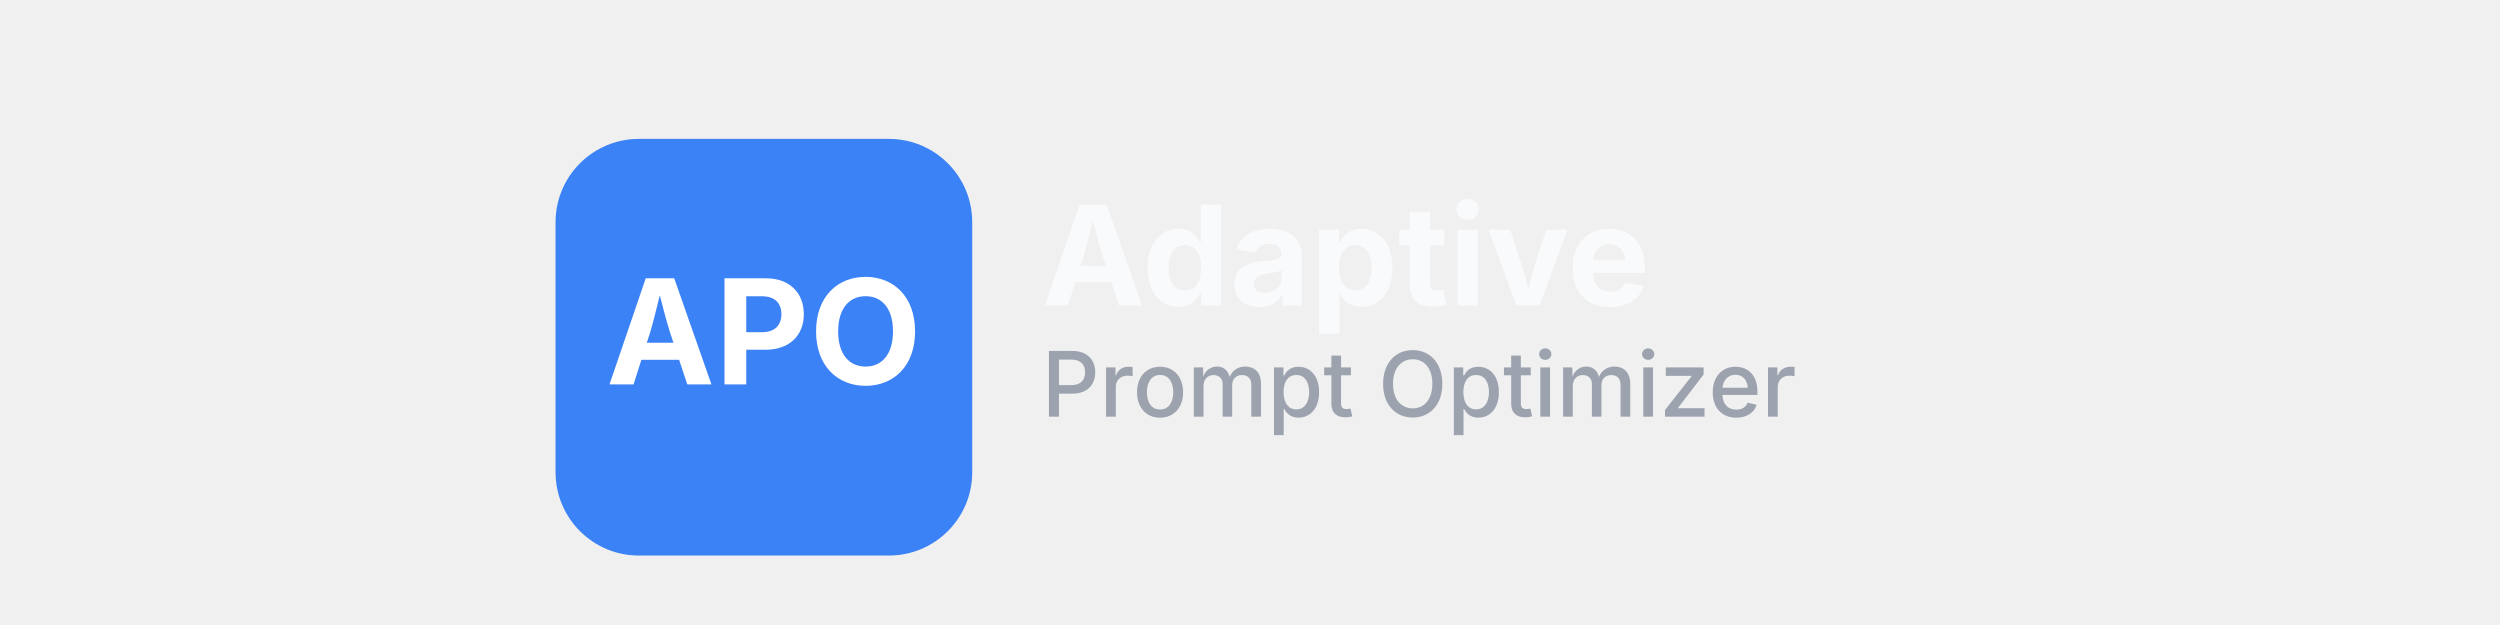
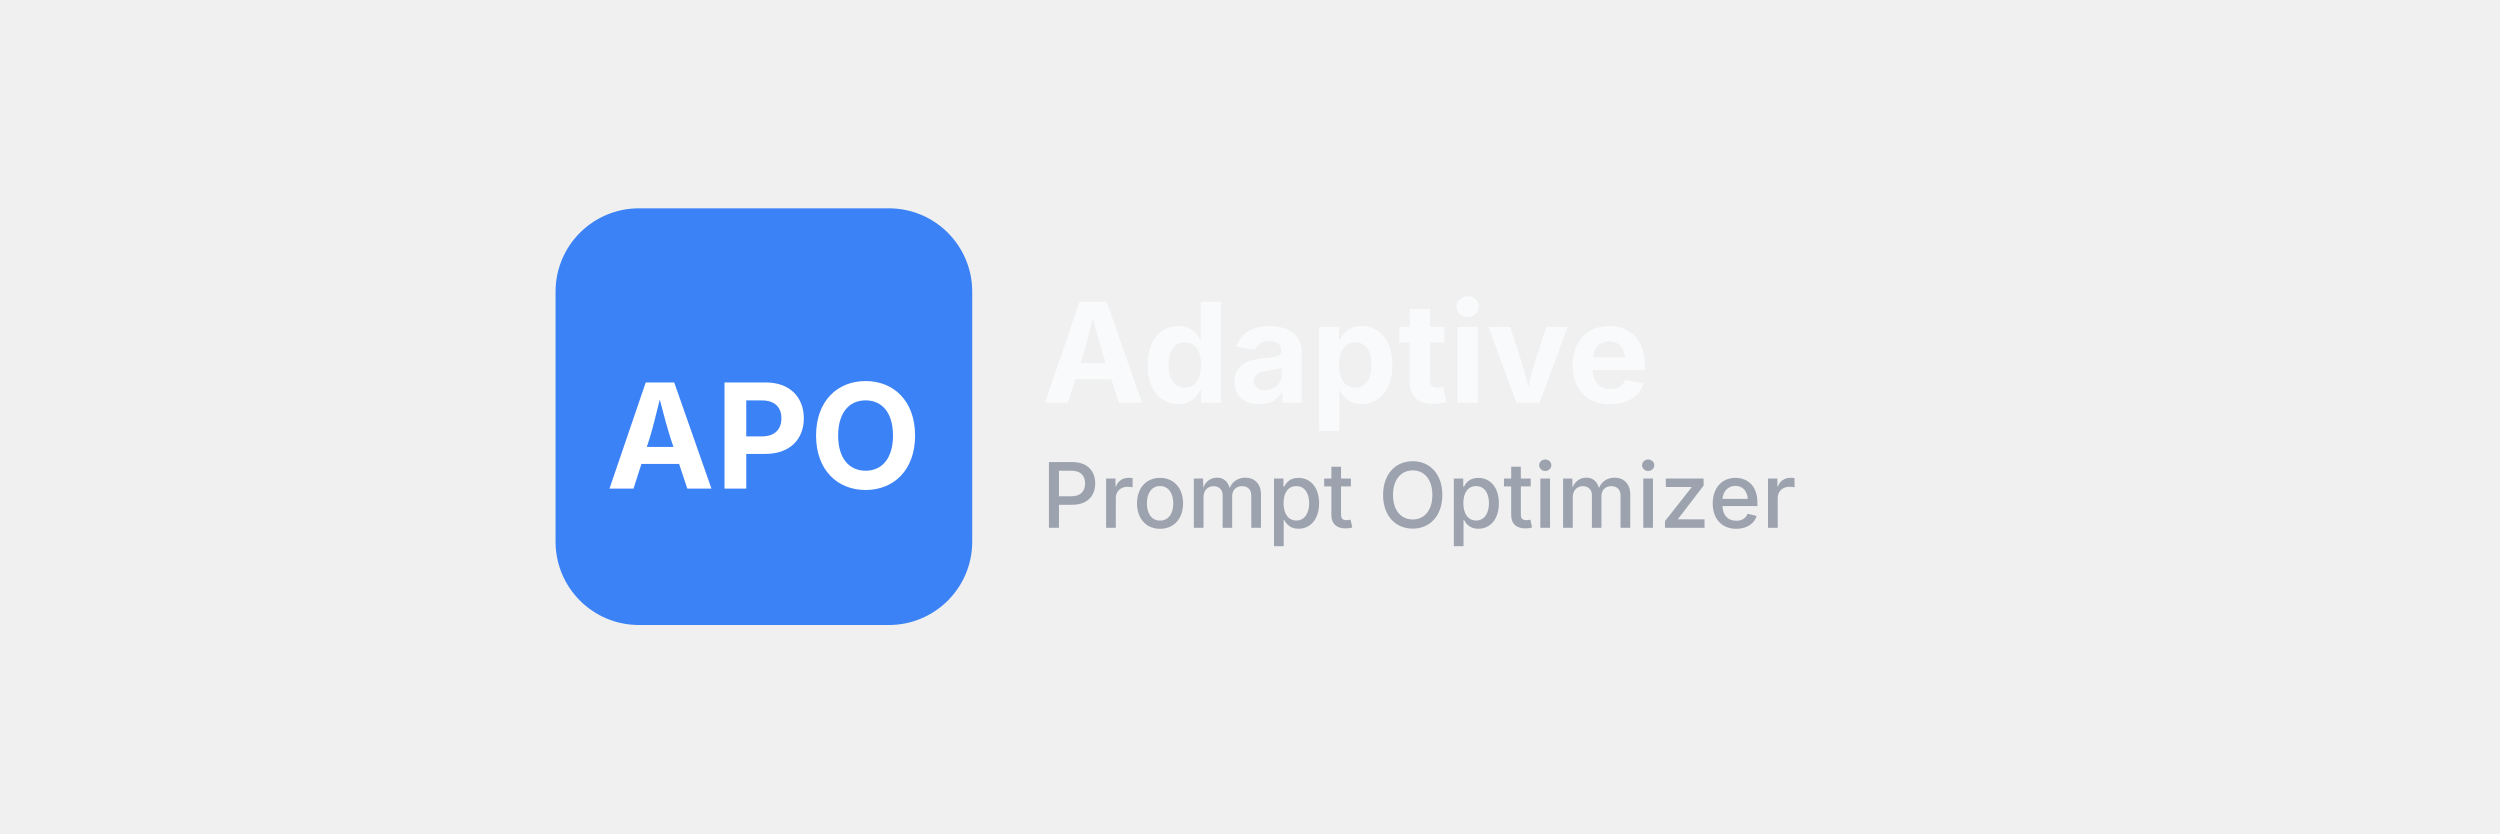
- <svg xmlns="http://www.w3.org/2000/svg" width="720" height="180" viewBox="0 0 720 180" fill="none">
-   <rect width="720" height="180" fill="none" />
-   <g transform="translate(360,90)" text-rendering="geometricPrecision">
-     <rect x="-200" y="-50" width="120" height="120" rx="24" fill="#3B82F6" />
+ <svg xmlns="http://www.w3.org/2000/svg" width="720" height="240" viewBox="0 15 720 210" fill="none">
+   <rect width="720" height="240" fill="none" />
+   <g transform="translate(360,120)" text-rendering="geometricPrecision">
+     <rect x="-200" y="-60" width="120" height="120" rx="24" fill="#3B82F6" />
    <text x="-140" y="5" text-anchor="middle" dominant-baseline="middle" font-family="Inter, system-ui, -apple-system, 'Segoe UI', Roboto, Helvetica, Arial, sans-serif" font-weight="700" font-size="42" fill="#FFFFFF">APO</text>
    <g transform="translate(-60,0)">
-       <text x="0" y="-2" font-family="Inter, system-ui, -apple-system, 'Segoe UI', Roboto, Helvetica, Arial, sans-serif" font-weight="700" font-size="40" fill="#F9FAFB">Adaptive</text>
-       <text x="0" y="30" font-family="Inter, system-ui, -apple-system, 'Segoe UI', Roboto, Helvetica, Arial, sans-serif" font-weight="500" font-size="26" fill="#9CA3AF">Prompt Optimizer</text>
+       <text x="0" y="-4" font-family="Inter, system-ui, -apple-system, 'Segoe UI', Roboto, Helvetica, Arial, sans-serif" font-weight="700" font-size="40" fill="#F9FAFB">Adaptive</text>
+       <text x="0" y="32" font-family="Inter, system-ui, -apple-system, 'Segoe UI', Roboto, Helvetica, Arial, sans-serif" font-weight="500" font-size="26" fill="#9CA3AF">Prompt Optimizer</text>
    </g>
  </g>
</svg>
